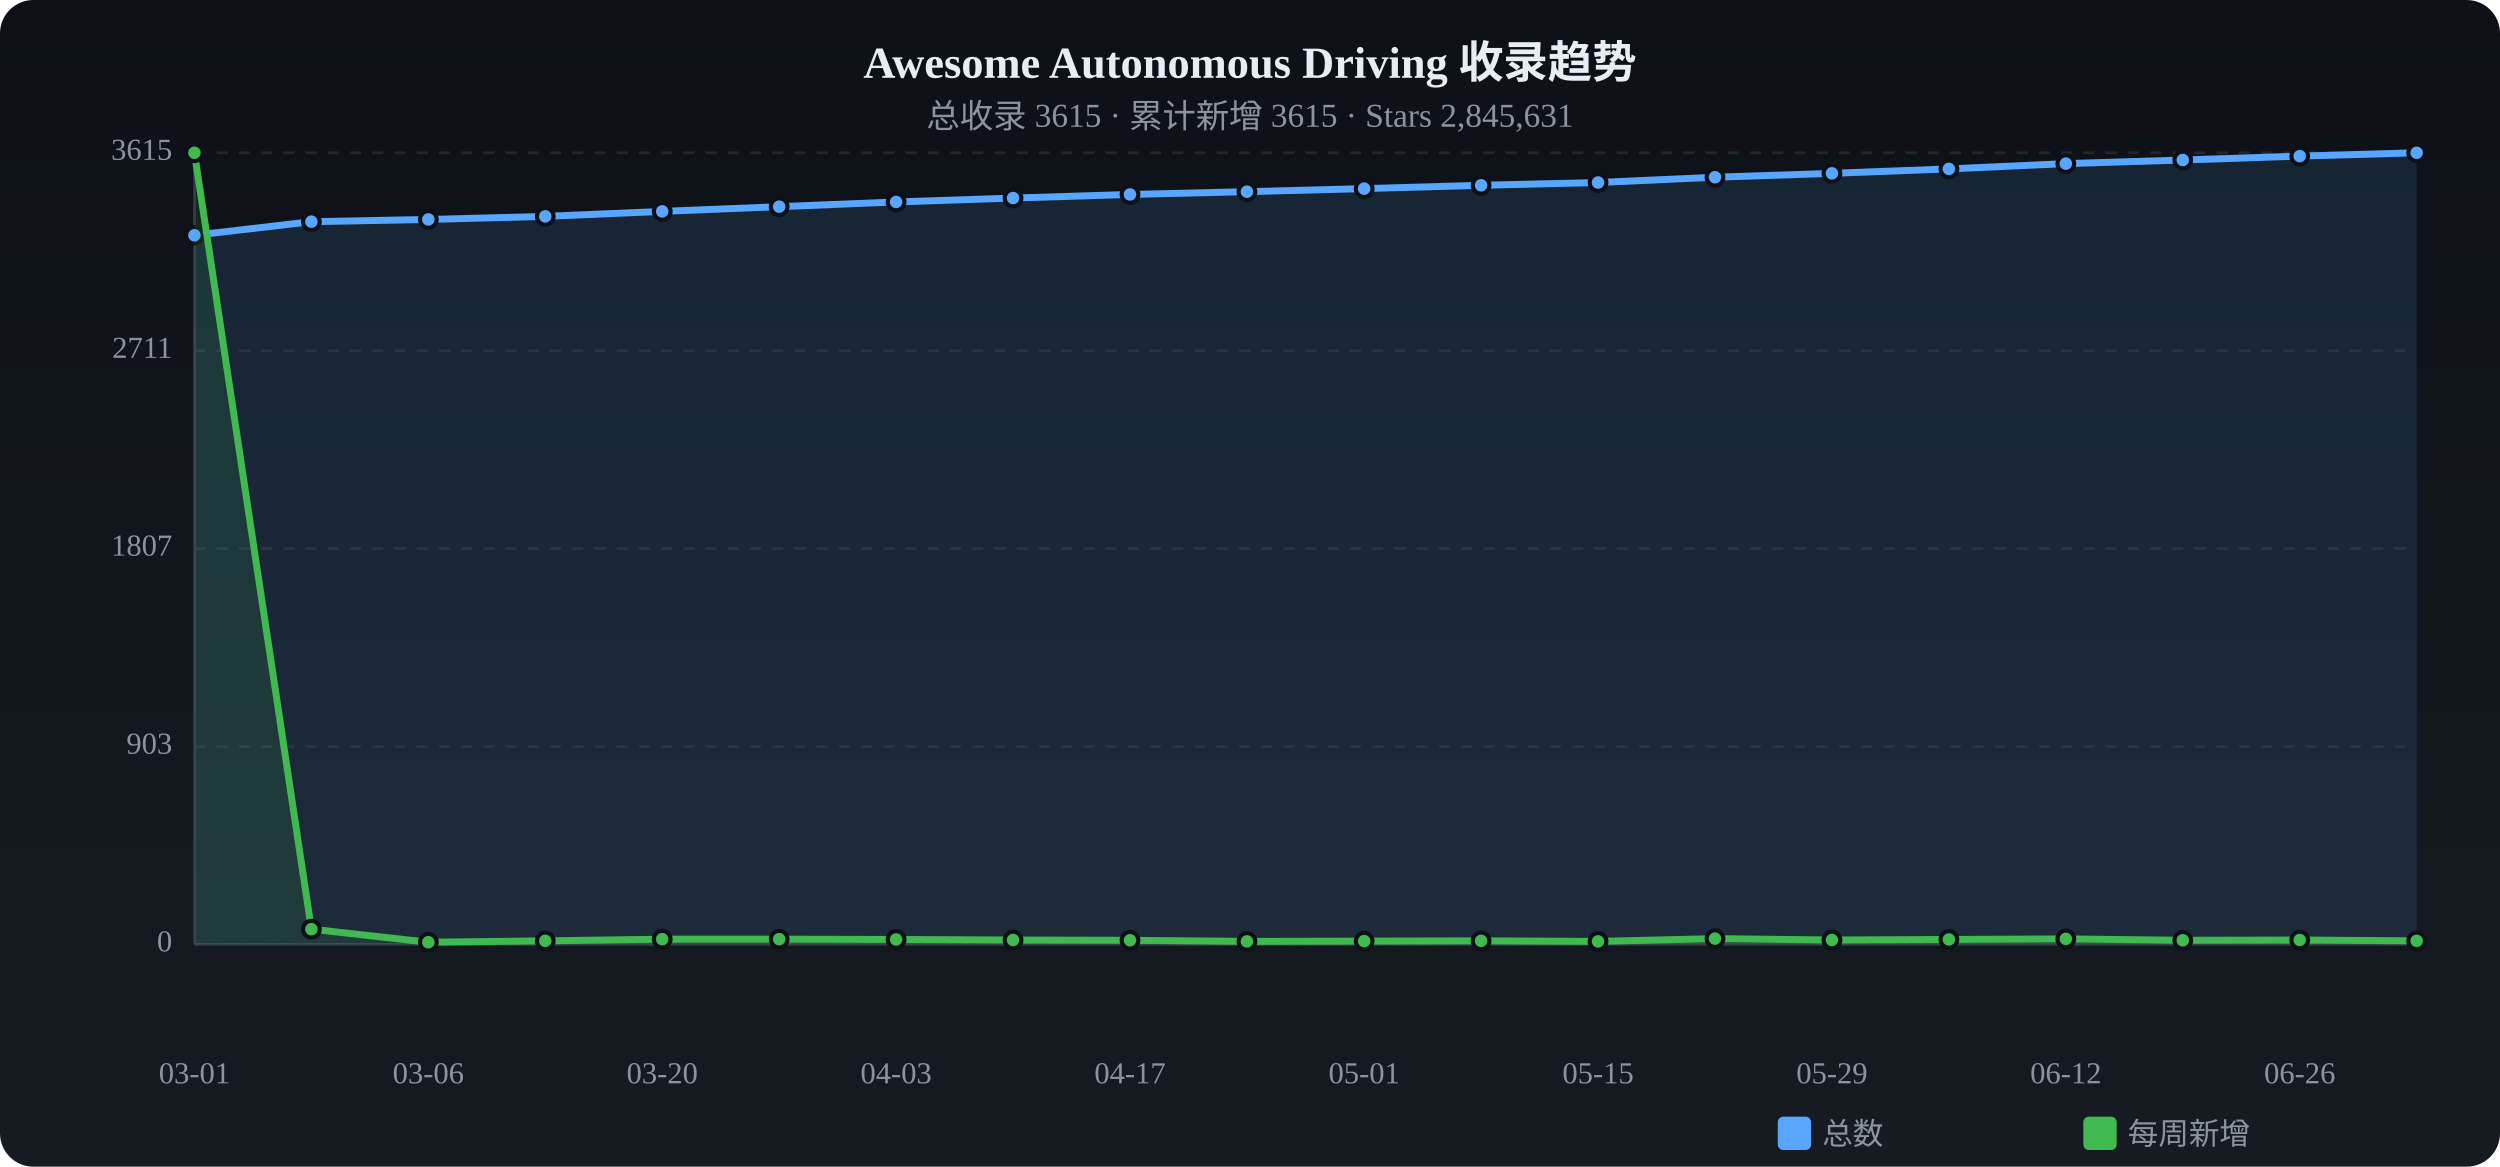
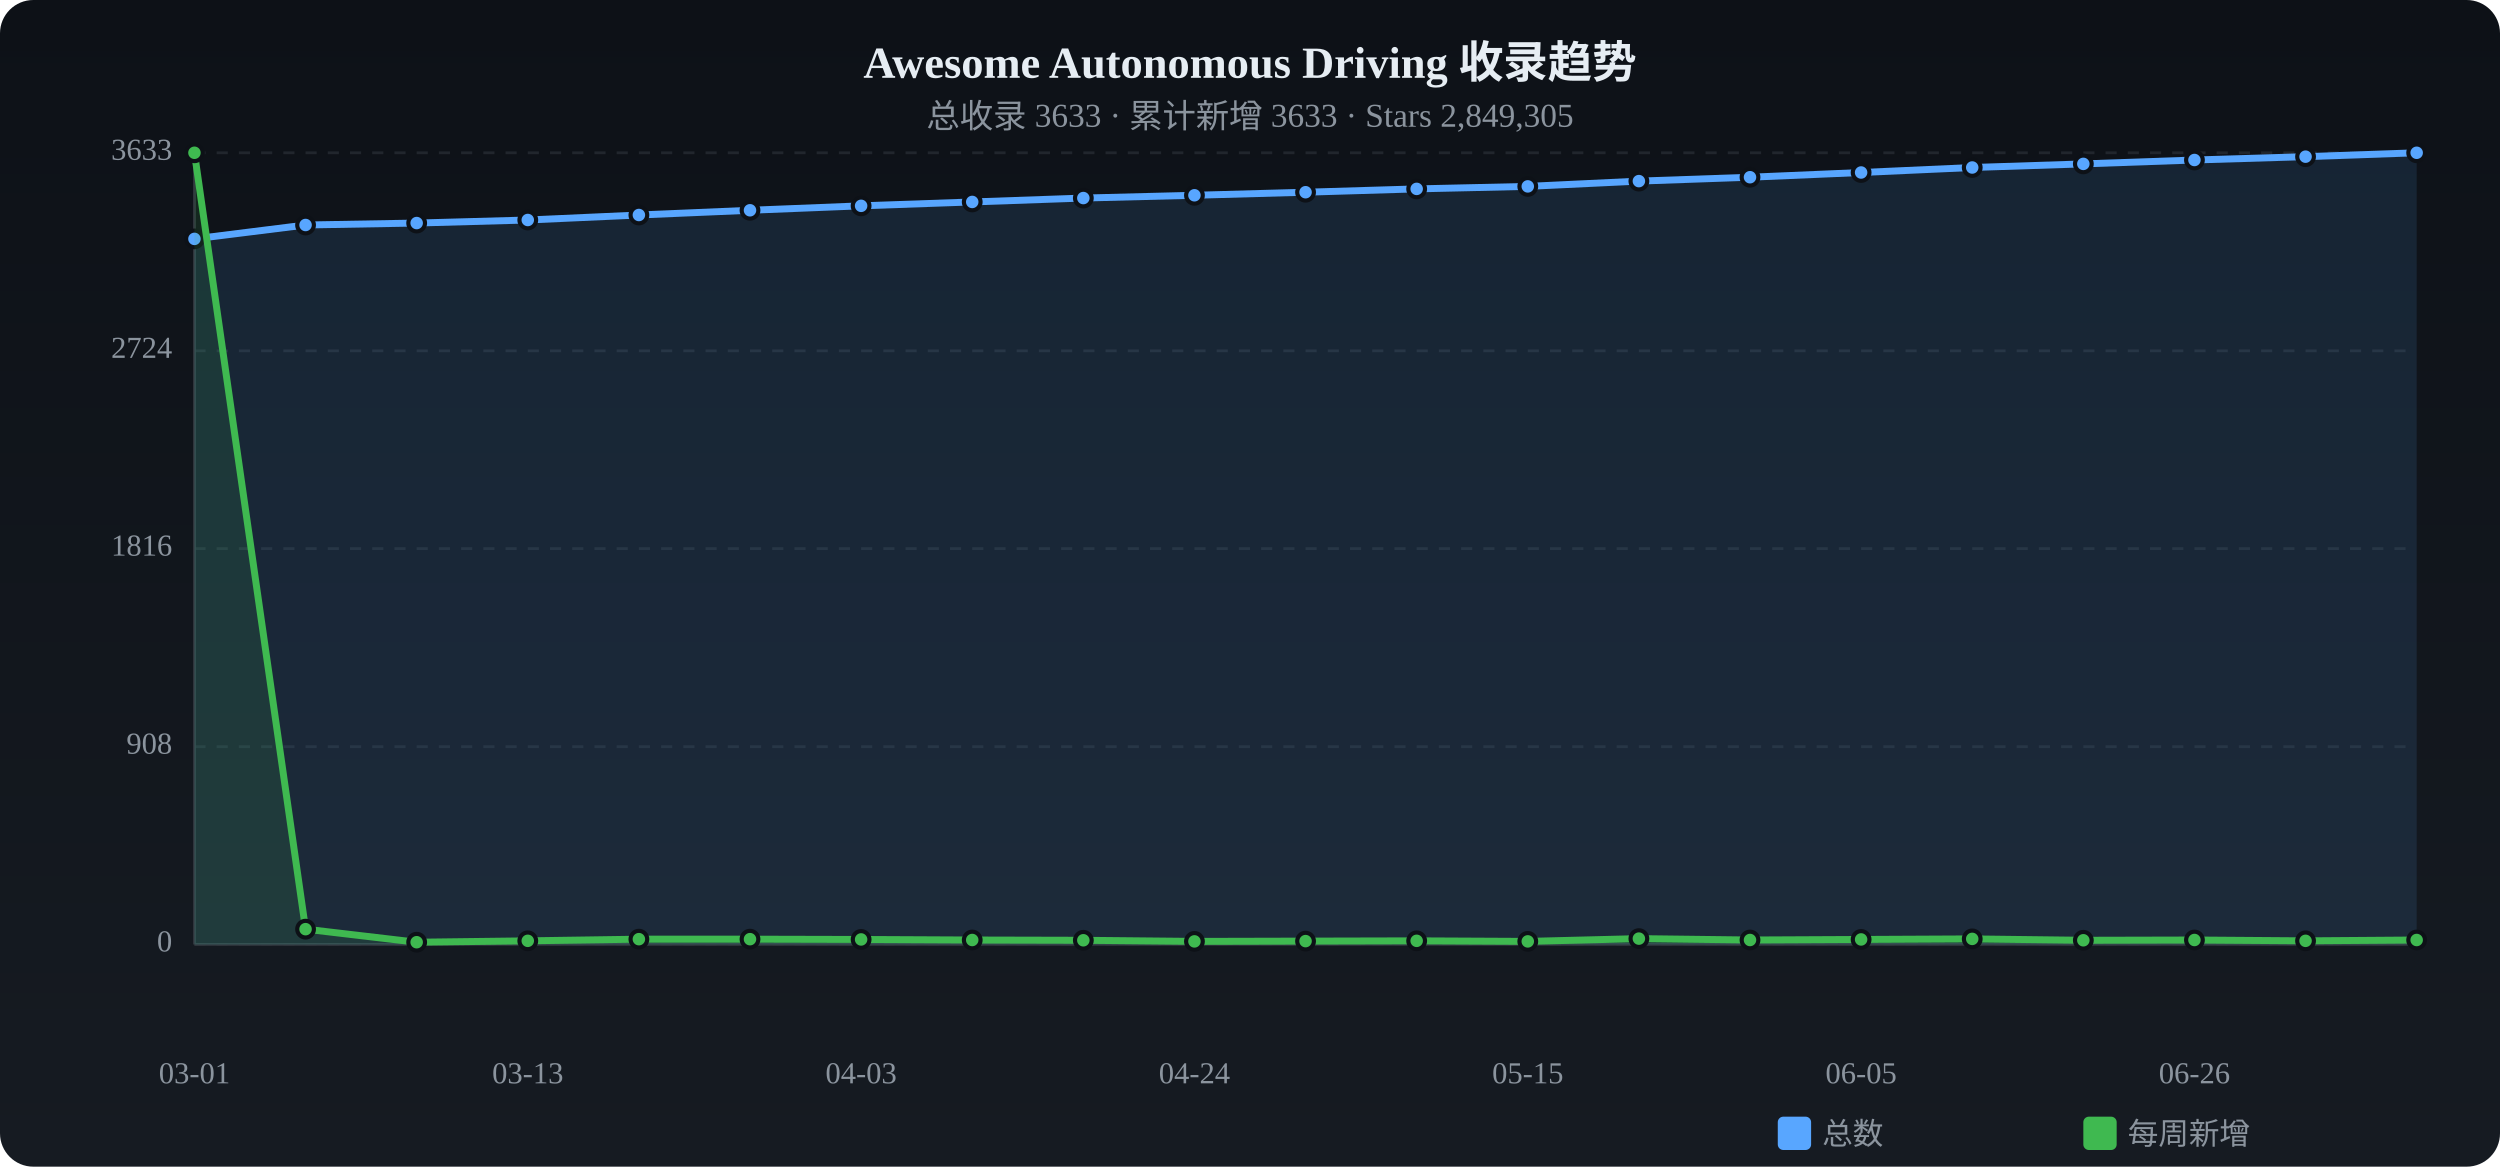
<svg xmlns="http://www.w3.org/2000/svg" viewBox="0 0 900 420" width="900" height="420">
  <defs>
    <linearGradient id="tbg" x1="0%" y1="0%" x2="0%" y2="100%">
      <stop offset="0%" stop-color="#0d1117" />
      <stop offset="100%" stop-color="#161b22" />
    </linearGradient>
  </defs>
  <rect width="900" height="420" rx="12" fill="url(#tbg)" />
  <text x="450.0" y="28" text-anchor="middle" fill="#e6edf3" font-size="16" font-weight="bold">Awesome Autonomous Driving 收录趋势</text>
-   <text x="450.0" y="46" text-anchor="middle" fill="#8b949e" font-size="12">总收录 3615 · 累计新增 3615 · Stars 2,845,631</text>
+   <text x="450.0" y="46" text-anchor="middle" fill="#8b949e" font-size="12">总收录 3633 · 累计新增 3633 · Stars 2,849,305</text>
  <text x="62" y="340.0" text-anchor="end" fill="#8b949e" font-size="11" dominant-baseline="middle">0</text>
  <line x1="70" y1="340.0" x2="870" y2="340.0" stroke="#21262d" stroke-dasharray="4 4" />
-   <text x="62" y="268.8" text-anchor="end" fill="#8b949e" font-size="11" dominant-baseline="middle">903</text>
+   <text x="62" y="268.8" text-anchor="end" fill="#8b949e" font-size="11" dominant-baseline="middle">908</text>
  <line x1="70" y1="268.8" x2="870" y2="268.8" stroke="#21262d" stroke-dasharray="4 4" />
-   <text x="62" y="197.5" text-anchor="end" fill="#8b949e" font-size="11" dominant-baseline="middle">1807</text>
+   <text x="62" y="197.5" text-anchor="end" fill="#8b949e" font-size="11" dominant-baseline="middle">1816</text>
  <line x1="70" y1="197.5" x2="870" y2="197.5" stroke="#21262d" stroke-dasharray="4 4" />
-   <text x="62" y="126.3" text-anchor="end" fill="#8b949e" font-size="11" dominant-baseline="middle">2711</text>
+   <text x="62" y="126.3" text-anchor="end" fill="#8b949e" font-size="11" dominant-baseline="middle">2724</text>
  <line x1="70" y1="126.3" x2="870" y2="126.3" stroke="#21262d" stroke-dasharray="4 4" />
-   <text x="62" y="55.0" text-anchor="end" fill="#8b949e" font-size="11" dominant-baseline="middle">3615</text>
+   <text x="62" y="55.0" text-anchor="end" fill="#8b949e" font-size="11" dominant-baseline="middle">3633</text>
  <line x1="70" y1="55.0" x2="870" y2="55.0" stroke="#21262d" stroke-dasharray="4 4" />
  <line x1="70" y1="55" x2="70" y2="340" stroke="#30363d" />
  <line x1="70" y1="340" x2="870" y2="340" stroke="#30363d" />
-   <path d="M70.0,84.7 L112.1,79.8 L154.2,79.0 L196.3,77.9 L238.4,76.1 L280.5,74.4 L322.6,72.7 L364.7,71.3 L406.8,70.0 L448.9,69.0 L491.1,67.9 L533.2,66.7 L575.3,65.7 L617.4,63.8 L659.5,62.4 L701.6,60.8 L743.7,58.9 L785.8,57.6 L827.9,56.2 L870.0,55.0 L870.0,340 L70.0,340 Z" fill="#58a6ff" opacity="0.12" />
-   <polyline points="70.0,84.7 112.1,79.8 154.2,79.0 196.3,77.9 238.4,76.1 280.5,74.4 322.6,72.7 364.7,71.3 406.8,70.0 448.9,69.0 491.1,67.9 533.2,66.7 575.3,65.7 617.4,63.8 659.5,62.4 701.6,60.8 743.7,58.9 785.8,57.6 827.9,56.2 870.0,55.0" fill="none" stroke="#58a6ff" stroke-width="2.5" stroke-linecap="round" stroke-linejoin="round" />
-   <circle cx="70.0" cy="84.7" r="3" fill="#58a6ff" stroke="#0d1117" stroke-width="1.5" />
-   <circle cx="112.1" cy="79.8" r="3" fill="#58a6ff" stroke="#0d1117" stroke-width="1.5" />
-   <circle cx="154.2" cy="79.0" r="3" fill="#58a6ff" stroke="#0d1117" stroke-width="1.5" />
-   <circle cx="196.3" cy="77.9" r="3" fill="#58a6ff" stroke="#0d1117" stroke-width="1.5" />
-   <circle cx="238.4" cy="76.1" r="3" fill="#58a6ff" stroke="#0d1117" stroke-width="1.5" />
-   <circle cx="280.5" cy="74.4" r="3" fill="#58a6ff" stroke="#0d1117" stroke-width="1.5" />
-   <circle cx="322.6" cy="72.7" r="3" fill="#58a6ff" stroke="#0d1117" stroke-width="1.5" />
-   <circle cx="364.7" cy="71.3" r="3" fill="#58a6ff" stroke="#0d1117" stroke-width="1.5" />
-   <circle cx="406.8" cy="70.0" r="3" fill="#58a6ff" stroke="#0d1117" stroke-width="1.5" />
-   <circle cx="448.9" cy="69.0" r="3" fill="#58a6ff" stroke="#0d1117" stroke-width="1.5" />
-   <circle cx="491.1" cy="67.9" r="3" fill="#58a6ff" stroke="#0d1117" stroke-width="1.5" />
-   <circle cx="533.2" cy="66.7" r="3" fill="#58a6ff" stroke="#0d1117" stroke-width="1.5" />
-   <circle cx="575.3" cy="65.7" r="3" fill="#58a6ff" stroke="#0d1117" stroke-width="1.5" />
-   <circle cx="617.4" cy="63.8" r="3" fill="#58a6ff" stroke="#0d1117" stroke-width="1.5" />
-   <circle cx="659.5" cy="62.4" r="3" fill="#58a6ff" stroke="#0d1117" stroke-width="1.5" />
-   <circle cx="701.6" cy="60.8" r="3" fill="#58a6ff" stroke="#0d1117" stroke-width="1.5" />
-   <circle cx="743.7" cy="58.9" r="3" fill="#58a6ff" stroke="#0d1117" stroke-width="1.5" />
-   <circle cx="785.8" cy="57.6" r="3" fill="#58a6ff" stroke="#0d1117" stroke-width="1.5" />
-   <circle cx="827.9" cy="56.2" r="3" fill="#58a6ff" stroke="#0d1117" stroke-width="1.5" />
+   <path d="M70.0,86.0 L110.0,81.0 L150.0,80.3 L190.0,79.2 L230.0,77.4 L270.0,75.7 L310.0,74.1 L350.0,72.7 L390.0,71.3 L430.0,70.3 L470.0,69.2 L510.0,68.0 L550.0,67.1 L590.0,65.2 L630.0,63.8 L670.0,62.1 L710.0,60.3 L750.0,59.0 L790.0,57.6 L830.0,56.4 L870.0,55.0 L870.0,340 L70.0,340 Z" fill="#58a6ff" opacity="0.12" />
+   <polyline points="70.0,86.0 110.0,81.0 150.0,80.3 190.0,79.2 230.0,77.4 270.0,75.7 310.0,74.1 350.0,72.7 390.0,71.3 430.0,70.3 470.0,69.2 510.0,68.0 550.0,67.1 590.0,65.2 630.0,63.8 670.0,62.1 710.0,60.3 750.0,59.0 790.0,57.6 830.0,56.4 870.0,55.0" fill="none" stroke="#58a6ff" stroke-width="2.5" stroke-linecap="round" stroke-linejoin="round" />
+   <circle cx="70.0" cy="86.0" r="3" fill="#58a6ff" stroke="#0d1117" stroke-width="1.5" />
+   <circle cx="110.0" cy="81.0" r="3" fill="#58a6ff" stroke="#0d1117" stroke-width="1.5" />
+   <circle cx="150.0" cy="80.3" r="3" fill="#58a6ff" stroke="#0d1117" stroke-width="1.5" />
+   <circle cx="190.0" cy="79.2" r="3" fill="#58a6ff" stroke="#0d1117" stroke-width="1.5" />
+   <circle cx="230.0" cy="77.4" r="3" fill="#58a6ff" stroke="#0d1117" stroke-width="1.5" />
+   <circle cx="270.0" cy="75.7" r="3" fill="#58a6ff" stroke="#0d1117" stroke-width="1.5" />
+   <circle cx="310.0" cy="74.1" r="3" fill="#58a6ff" stroke="#0d1117" stroke-width="1.5" />
+   <circle cx="350.0" cy="72.7" r="3" fill="#58a6ff" stroke="#0d1117" stroke-width="1.5" />
+   <circle cx="390.0" cy="71.3" r="3" fill="#58a6ff" stroke="#0d1117" stroke-width="1.5" />
+   <circle cx="430.0" cy="70.3" r="3" fill="#58a6ff" stroke="#0d1117" stroke-width="1.5" />
+   <circle cx="470.0" cy="69.2" r="3" fill="#58a6ff" stroke="#0d1117" stroke-width="1.5" />
+   <circle cx="510.0" cy="68.0" r="3" fill="#58a6ff" stroke="#0d1117" stroke-width="1.5" />
+   <circle cx="550.0" cy="67.1" r="3" fill="#58a6ff" stroke="#0d1117" stroke-width="1.5" />
+   <circle cx="590.0" cy="65.2" r="3" fill="#58a6ff" stroke="#0d1117" stroke-width="1.5" />
+   <circle cx="630.0" cy="63.8" r="3" fill="#58a6ff" stroke="#0d1117" stroke-width="1.5" />
+   <circle cx="670.0" cy="62.1" r="3" fill="#58a6ff" stroke="#0d1117" stroke-width="1.5" />
+   <circle cx="710.0" cy="60.3" r="3" fill="#58a6ff" stroke="#0d1117" stroke-width="1.5" />
+   <circle cx="750.0" cy="59.0" r="3" fill="#58a6ff" stroke="#0d1117" stroke-width="1.5" />
+   <circle cx="790.0" cy="57.6" r="3" fill="#58a6ff" stroke="#0d1117" stroke-width="1.5" />
+   <circle cx="830.0" cy="56.4" r="3" fill="#58a6ff" stroke="#0d1117" stroke-width="1.5" />
  <circle cx="870.0" cy="55.0" r="3" fill="#58a6ff" stroke="#0d1117" stroke-width="1.5" />
-   <path d="M70.0,55.0 L112.1,334.5 L154.2,339.2 L196.3,338.7 L238.4,338.1 L280.5,338.1 L322.6,338.2 L364.7,338.4 L406.8,338.5 L448.9,338.9 L491.1,338.8 L533.2,338.7 L575.3,338.9 L617.4,337.9 L659.5,338.4 L701.6,338.2 L743.7,338.0 L785.8,338.5 L827.9,338.4 L870.0,338.7 L870.0,340 L70.0,340 Z" fill="#3fb950" opacity="0.12" />
-   <polyline points="70.0,55.0 112.1,334.5 154.2,339.2 196.3,338.7 238.4,338.1 280.5,338.1 322.6,338.2 364.7,338.4 406.8,338.5 448.9,338.9 491.1,338.8 533.2,338.7 575.3,338.9 617.4,337.9 659.5,338.4 701.6,338.2 743.7,338.0 785.8,338.5 827.9,338.4 870.0,338.7" fill="none" stroke="#3fb950" stroke-width="2.5" stroke-linecap="round" stroke-linejoin="round" />
+   <path d="M70.0,55.0 L110.0,334.5 L150.0,339.2 L190.0,338.7 L230.0,338.1 L270.0,338.1 L310.0,338.2 L350.0,338.4 L390.0,338.5 L430.0,338.9 L470.0,338.8 L510.0,338.7 L550.0,338.9 L590.0,337.9 L630.0,338.4 L670.0,338.2 L710.0,338.0 L750.0,338.5 L790.0,338.4 L830.0,338.7 L870.0,338.4 L870.0,340 L70.0,340 Z" fill="#3fb950" opacity="0.12" />
+   <polyline points="70.0,55.0 110.0,334.5 150.0,339.2 190.0,338.7 230.0,338.1 270.0,338.1 310.0,338.2 350.0,338.4 390.0,338.5 430.0,338.9 470.0,338.8 510.0,338.7 550.0,338.9 590.0,337.9 630.0,338.4 670.0,338.2 710.0,338.0 750.0,338.5 790.0,338.4 830.0,338.7 870.0,338.4" fill="none" stroke="#3fb950" stroke-width="2.5" stroke-linecap="round" stroke-linejoin="round" />
  <circle cx="70.0" cy="55.0" r="3" fill="#3fb950" stroke="#0d1117" stroke-width="1.5" />
-   <circle cx="112.1" cy="334.5" r="3" fill="#3fb950" stroke="#0d1117" stroke-width="1.5" />
-   <circle cx="154.2" cy="339.2" r="3" fill="#3fb950" stroke="#0d1117" stroke-width="1.5" />
-   <circle cx="196.3" cy="338.7" r="3" fill="#3fb950" stroke="#0d1117" stroke-width="1.5" />
-   <circle cx="238.4" cy="338.1" r="3" fill="#3fb950" stroke="#0d1117" stroke-width="1.5" />
-   <circle cx="280.5" cy="338.1" r="3" fill="#3fb950" stroke="#0d1117" stroke-width="1.5" />
-   <circle cx="322.6" cy="338.2" r="3" fill="#3fb950" stroke="#0d1117" stroke-width="1.5" />
-   <circle cx="364.7" cy="338.4" r="3" fill="#3fb950" stroke="#0d1117" stroke-width="1.5" />
-   <circle cx="406.8" cy="338.5" r="3" fill="#3fb950" stroke="#0d1117" stroke-width="1.5" />
-   <circle cx="448.9" cy="338.9" r="3" fill="#3fb950" stroke="#0d1117" stroke-width="1.5" />
-   <circle cx="491.1" cy="338.8" r="3" fill="#3fb950" stroke="#0d1117" stroke-width="1.5" />
-   <circle cx="533.2" cy="338.7" r="3" fill="#3fb950" stroke="#0d1117" stroke-width="1.5" />
-   <circle cx="575.3" cy="338.9" r="3" fill="#3fb950" stroke="#0d1117" stroke-width="1.5" />
-   <circle cx="617.4" cy="337.9" r="3" fill="#3fb950" stroke="#0d1117" stroke-width="1.5" />
-   <circle cx="659.5" cy="338.4" r="3" fill="#3fb950" stroke="#0d1117" stroke-width="1.5" />
-   <circle cx="701.6" cy="338.2" r="3" fill="#3fb950" stroke="#0d1117" stroke-width="1.5" />
-   <circle cx="743.7" cy="338.0" r="3" fill="#3fb950" stroke="#0d1117" stroke-width="1.5" />
-   <circle cx="785.8" cy="338.5" r="3" fill="#3fb950" stroke="#0d1117" stroke-width="1.5" />
-   <circle cx="827.9" cy="338.4" r="3" fill="#3fb950" stroke="#0d1117" stroke-width="1.5" />
-   <circle cx="870.0" cy="338.7" r="3" fill="#3fb950" stroke="#0d1117" stroke-width="1.5" />
+   <circle cx="110.0" cy="334.5" r="3" fill="#3fb950" stroke="#0d1117" stroke-width="1.5" />
+   <circle cx="150.0" cy="339.2" r="3" fill="#3fb950" stroke="#0d1117" stroke-width="1.5" />
+   <circle cx="190.0" cy="338.7" r="3" fill="#3fb950" stroke="#0d1117" stroke-width="1.5" />
+   <circle cx="230.0" cy="338.1" r="3" fill="#3fb950" stroke="#0d1117" stroke-width="1.5" />
+   <circle cx="270.0" cy="338.1" r="3" fill="#3fb950" stroke="#0d1117" stroke-width="1.5" />
+   <circle cx="310.0" cy="338.2" r="3" fill="#3fb950" stroke="#0d1117" stroke-width="1.5" />
+   <circle cx="350.0" cy="338.4" r="3" fill="#3fb950" stroke="#0d1117" stroke-width="1.5" />
+   <circle cx="390.0" cy="338.5" r="3" fill="#3fb950" stroke="#0d1117" stroke-width="1.5" />
+   <circle cx="430.0" cy="338.9" r="3" fill="#3fb950" stroke="#0d1117" stroke-width="1.5" />
+   <circle cx="470.0" cy="338.8" r="3" fill="#3fb950" stroke="#0d1117" stroke-width="1.5" />
+   <circle cx="510.0" cy="338.7" r="3" fill="#3fb950" stroke="#0d1117" stroke-width="1.5" />
+   <circle cx="550.0" cy="338.9" r="3" fill="#3fb950" stroke="#0d1117" stroke-width="1.5" />
+   <circle cx="590.0" cy="337.9" r="3" fill="#3fb950" stroke="#0d1117" stroke-width="1.5" />
+   <circle cx="630.0" cy="338.4" r="3" fill="#3fb950" stroke="#0d1117" stroke-width="1.5" />
+   <circle cx="670.0" cy="338.2" r="3" fill="#3fb950" stroke="#0d1117" stroke-width="1.5" />
+   <circle cx="710.0" cy="338.0" r="3" fill="#3fb950" stroke="#0d1117" stroke-width="1.5" />
+   <circle cx="750.0" cy="338.5" r="3" fill="#3fb950" stroke="#0d1117" stroke-width="1.5" />
+   <circle cx="790.0" cy="338.4" r="3" fill="#3fb950" stroke="#0d1117" stroke-width="1.5" />
+   <circle cx="830.0" cy="338.7" r="3" fill="#3fb950" stroke="#0d1117" stroke-width="1.5" />
+   <circle cx="870.0" cy="338.4" r="3" fill="#3fb950" stroke="#0d1117" stroke-width="1.5" />
  <text x="70.0" y="390" text-anchor="middle" fill="#8b949e" font-size="11">03-01</text>
-   <text x="154.2" y="390" text-anchor="middle" fill="#8b949e" font-size="11">03-06</text>
-   <text x="238.4" y="390" text-anchor="middle" fill="#8b949e" font-size="11">03-20</text>
-   <text x="322.6" y="390" text-anchor="middle" fill="#8b949e" font-size="11">04-03</text>
-   <text x="406.8" y="390" text-anchor="middle" fill="#8b949e" font-size="11">04-17</text>
-   <text x="491.1" y="390" text-anchor="middle" fill="#8b949e" font-size="11">05-01</text>
-   <text x="575.3" y="390" text-anchor="middle" fill="#8b949e" font-size="11">05-15</text>
-   <text x="659.5" y="390" text-anchor="middle" fill="#8b949e" font-size="11">05-29</text>
-   <text x="743.7" y="390" text-anchor="middle" fill="#8b949e" font-size="11">06-12</text>
-   <text x="827.9" y="390" text-anchor="middle" fill="#8b949e" font-size="11">06-26</text>
+   <text x="190.0" y="390" text-anchor="middle" fill="#8b949e" font-size="11">03-13</text>
+   <text x="310.0" y="390" text-anchor="middle" fill="#8b949e" font-size="11">04-03</text>
+   <text x="430.0" y="390" text-anchor="middle" fill="#8b949e" font-size="11">04-24</text>
+   <text x="550.0" y="390" text-anchor="middle" fill="#8b949e" font-size="11">05-15</text>
+   <text x="670.0" y="390" text-anchor="middle" fill="#8b949e" font-size="11">06-05</text>
+   <text x="790.0" y="390" text-anchor="middle" fill="#8b949e" font-size="11">06-26</text>
  <rect x="640" y="402" width="12" height="12" rx="2" fill="#58a6ff" />
  <text x="656" y="412" fill="#8b949e" font-size="11">总数</text>
  <rect x="750" y="402" width="12" height="12" rx="2" fill="#3fb950" />
  <text x="766" y="412" fill="#8b949e" font-size="11">每周新增</text>
</svg>
